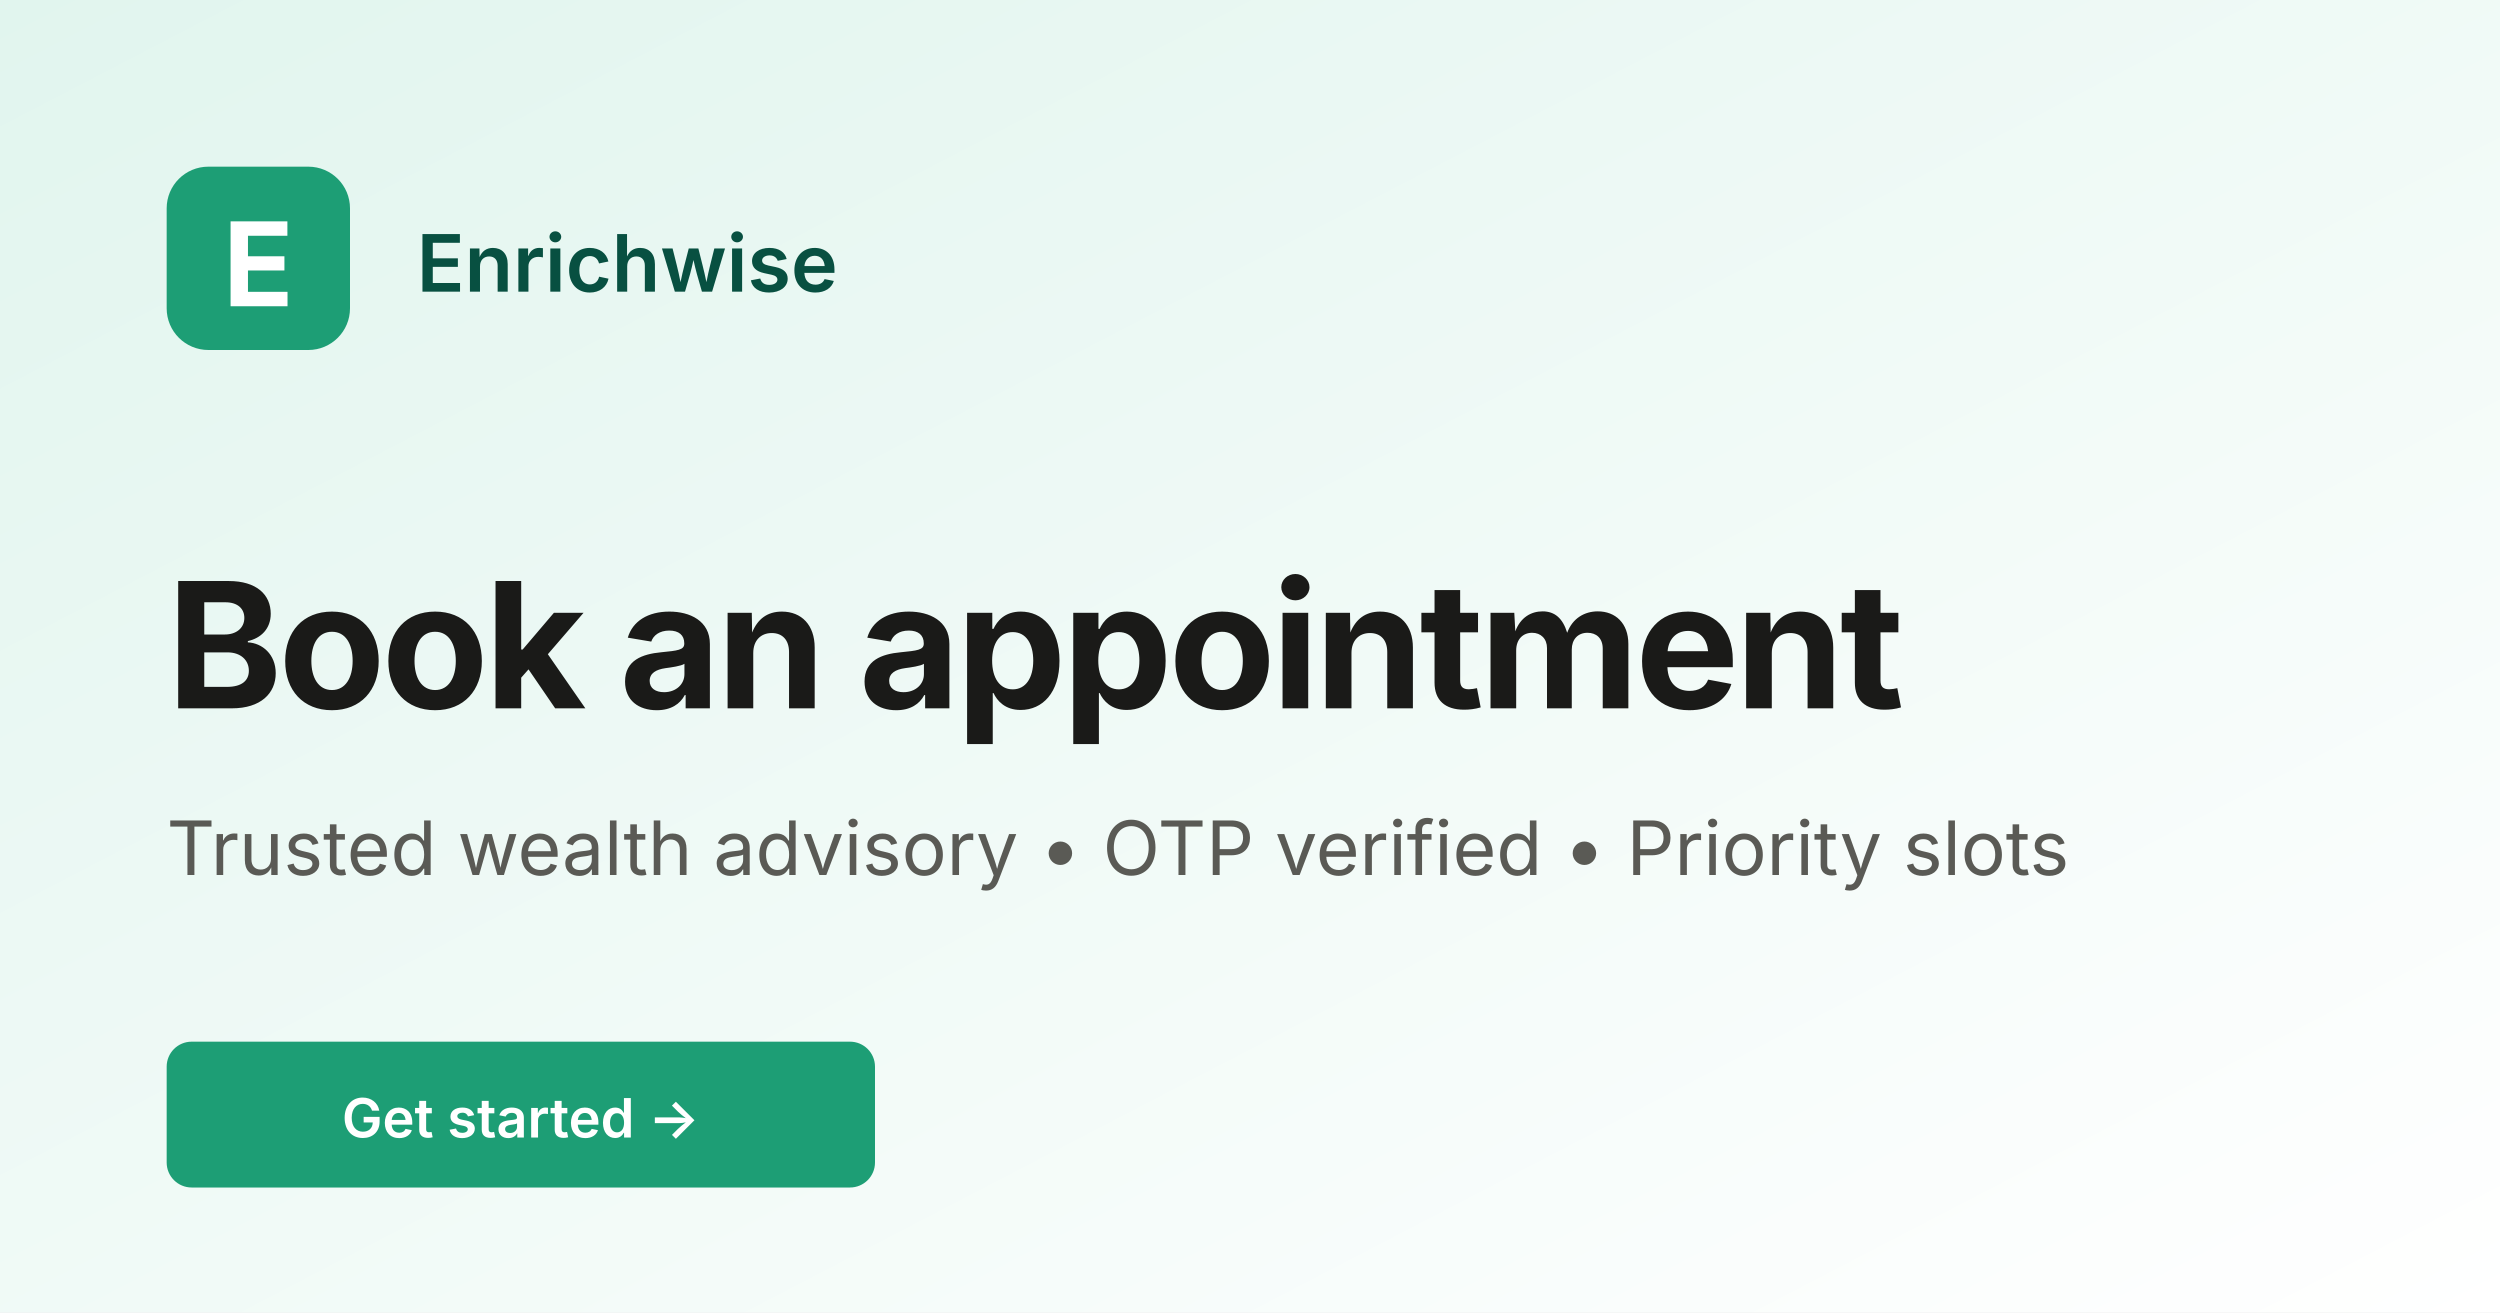
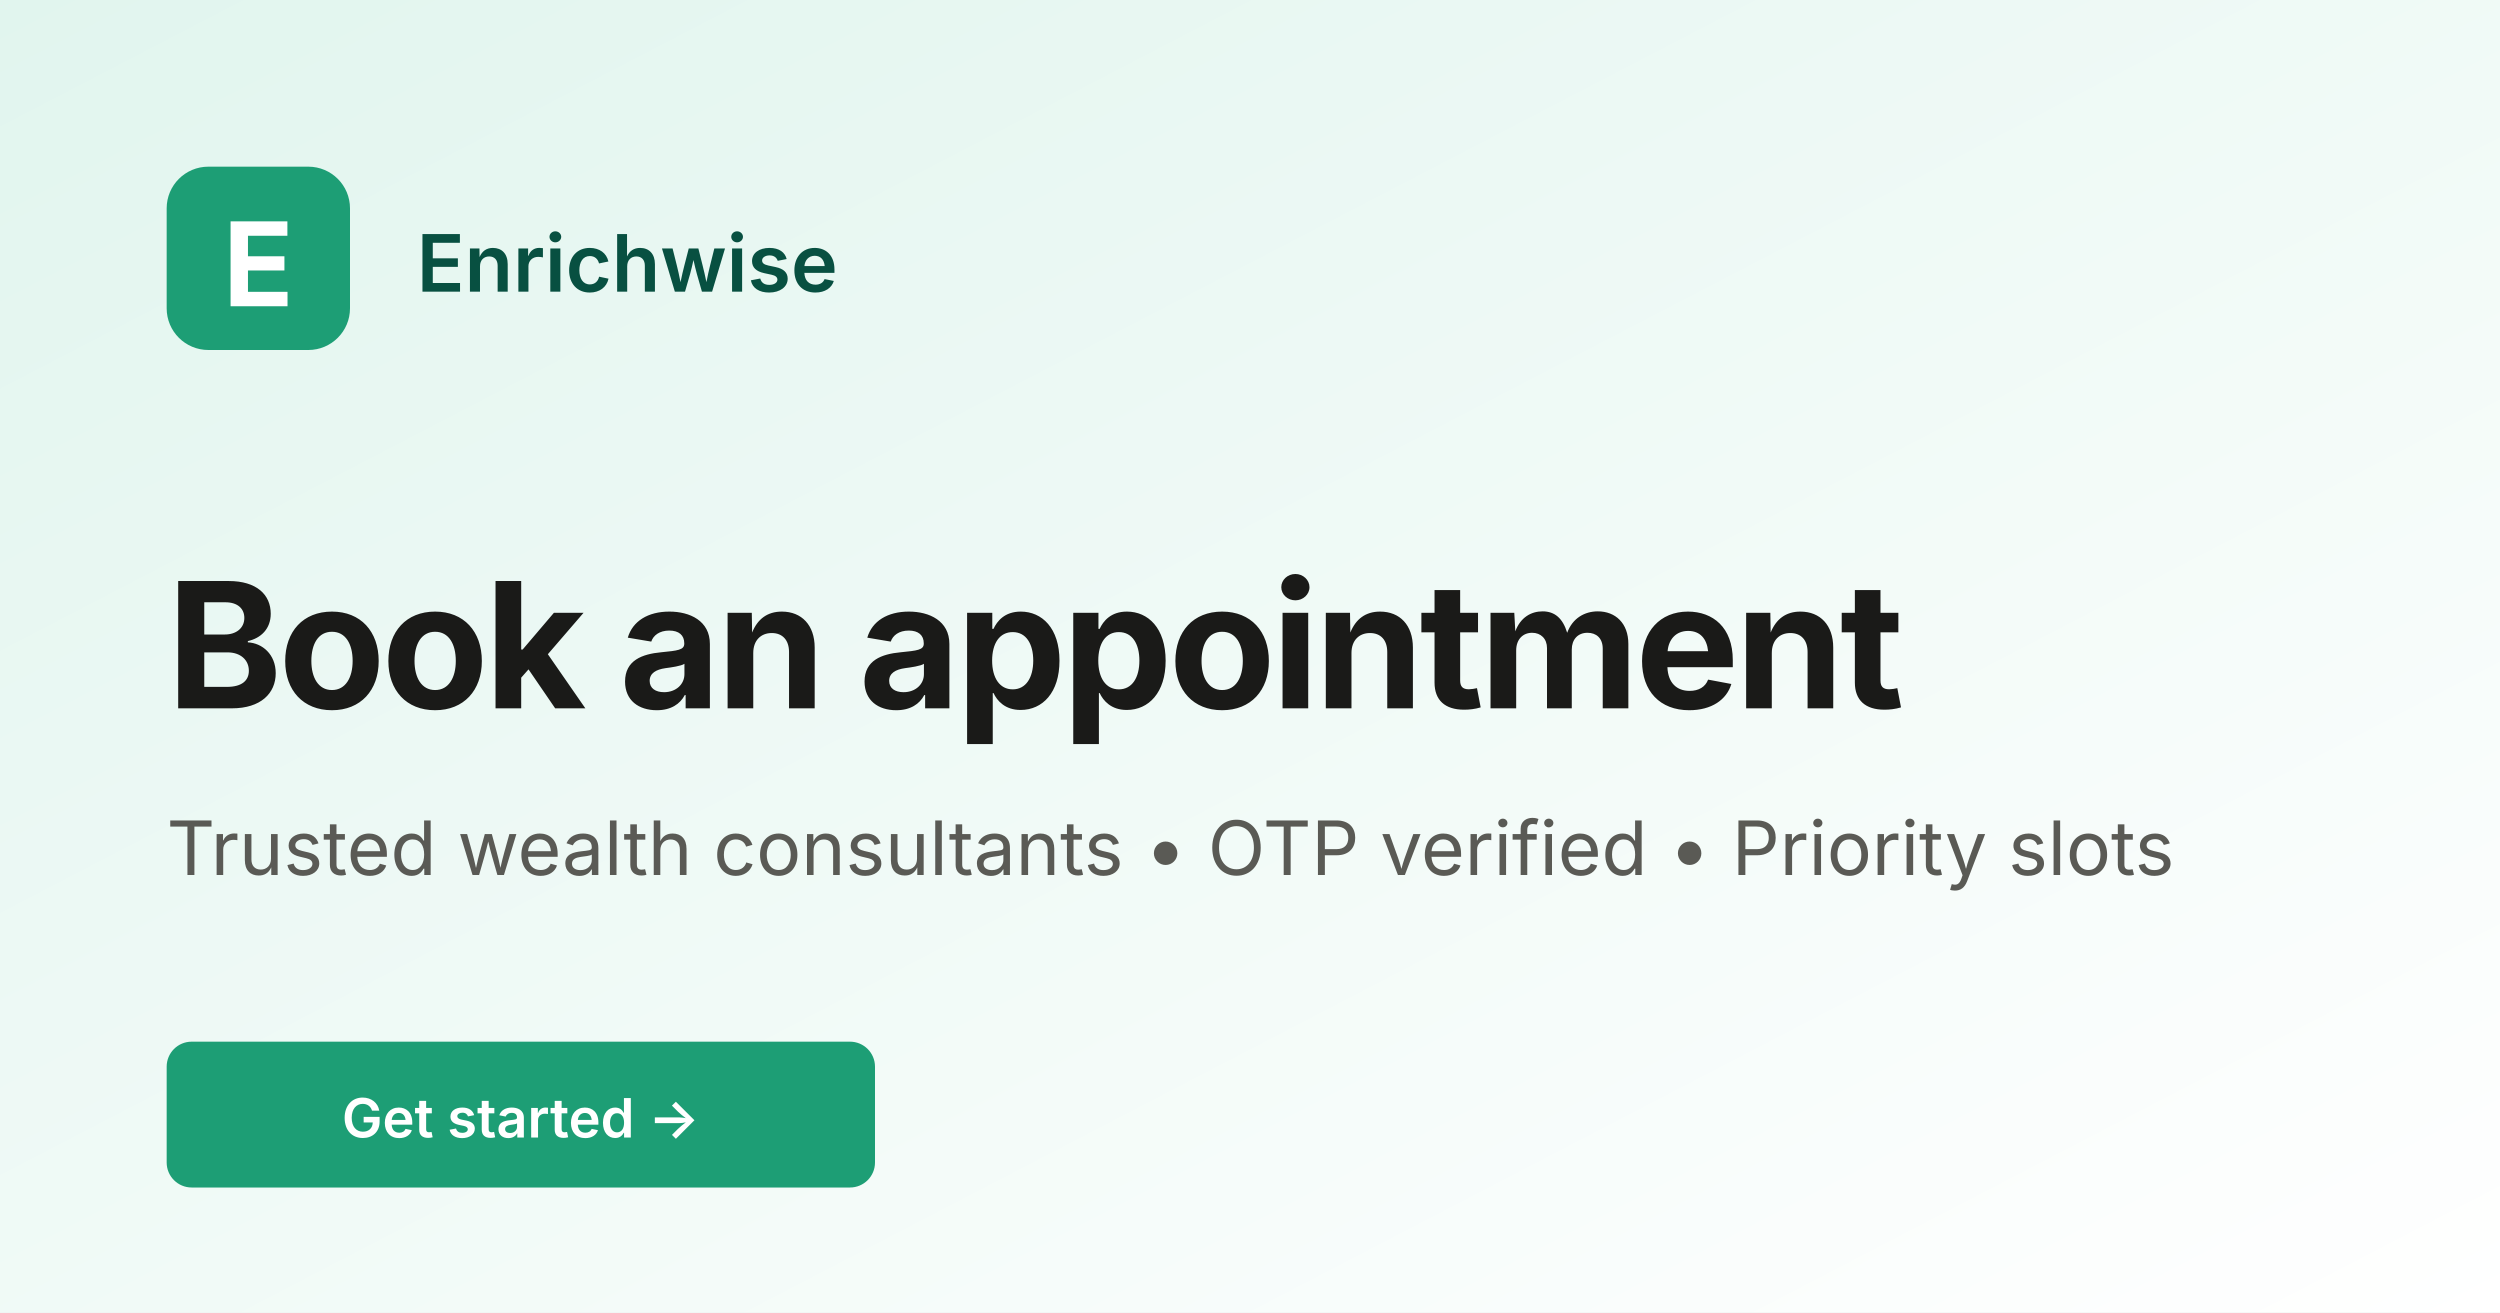
<svg xmlns="http://www.w3.org/2000/svg" viewBox="0 0 1200 630">
  <defs>
    <linearGradient id="bg" x1="0%" y1="0%" x2="100%" y2="100%">
      <stop offset="0%" stop-color="#E1F5EE" />
      <stop offset="100%" stop-color="#ffffff" />
    </linearGradient>
  </defs>
  <rect width="1200" height="630" fill="url(#bg)" />
  <rect x="80" y="80" width="88" height="88" rx="20" fill="#1D9E75" />
  <text x="124" y="147" font-family="-apple-system, BlinkMacSystemFont, 'Segoe UI', sans-serif" font-size="56" font-weight="700" fill="#ffffff" text-anchor="middle">E</text>
  <text x="200" y="140" font-family="-apple-system, BlinkMacSystemFont, 'Segoe UI', sans-serif" font-size="38" font-weight="600" fill="#085041">Enrichwise</text>
  <text x="80" y="340" font-family="-apple-system, BlinkMacSystemFont, 'Segoe UI', sans-serif" font-size="84" font-weight="700" fill="#1a1a18" letter-spacing="-2">Book an appointment</text>
-   <text x="80" y="420" font-family="-apple-system, BlinkMacSystemFont, 'Segoe UI', sans-serif" font-size="36" font-weight="400" fill="#5a5a55">Trusted wealth advisory • OTP verified • Priority slots</text>
+   <text x="80" y="420" font-family="-apple-system, BlinkMacSystemFont, 'Segoe UI', sans-serif" font-size="36" font-weight="400" fill="#5a5a55">Trusted wealth consultants • OTP verified • Priority slots</text>
  <rect x="80" y="500" width="340" height="70" rx="12" fill="#1D9E75" />
  <text x="250" y="546" font-family="-apple-system, BlinkMacSystemFont, 'Segoe UI', sans-serif" font-size="26" font-weight="600" fill="#ffffff" text-anchor="middle">Get started →</text>
</svg>
